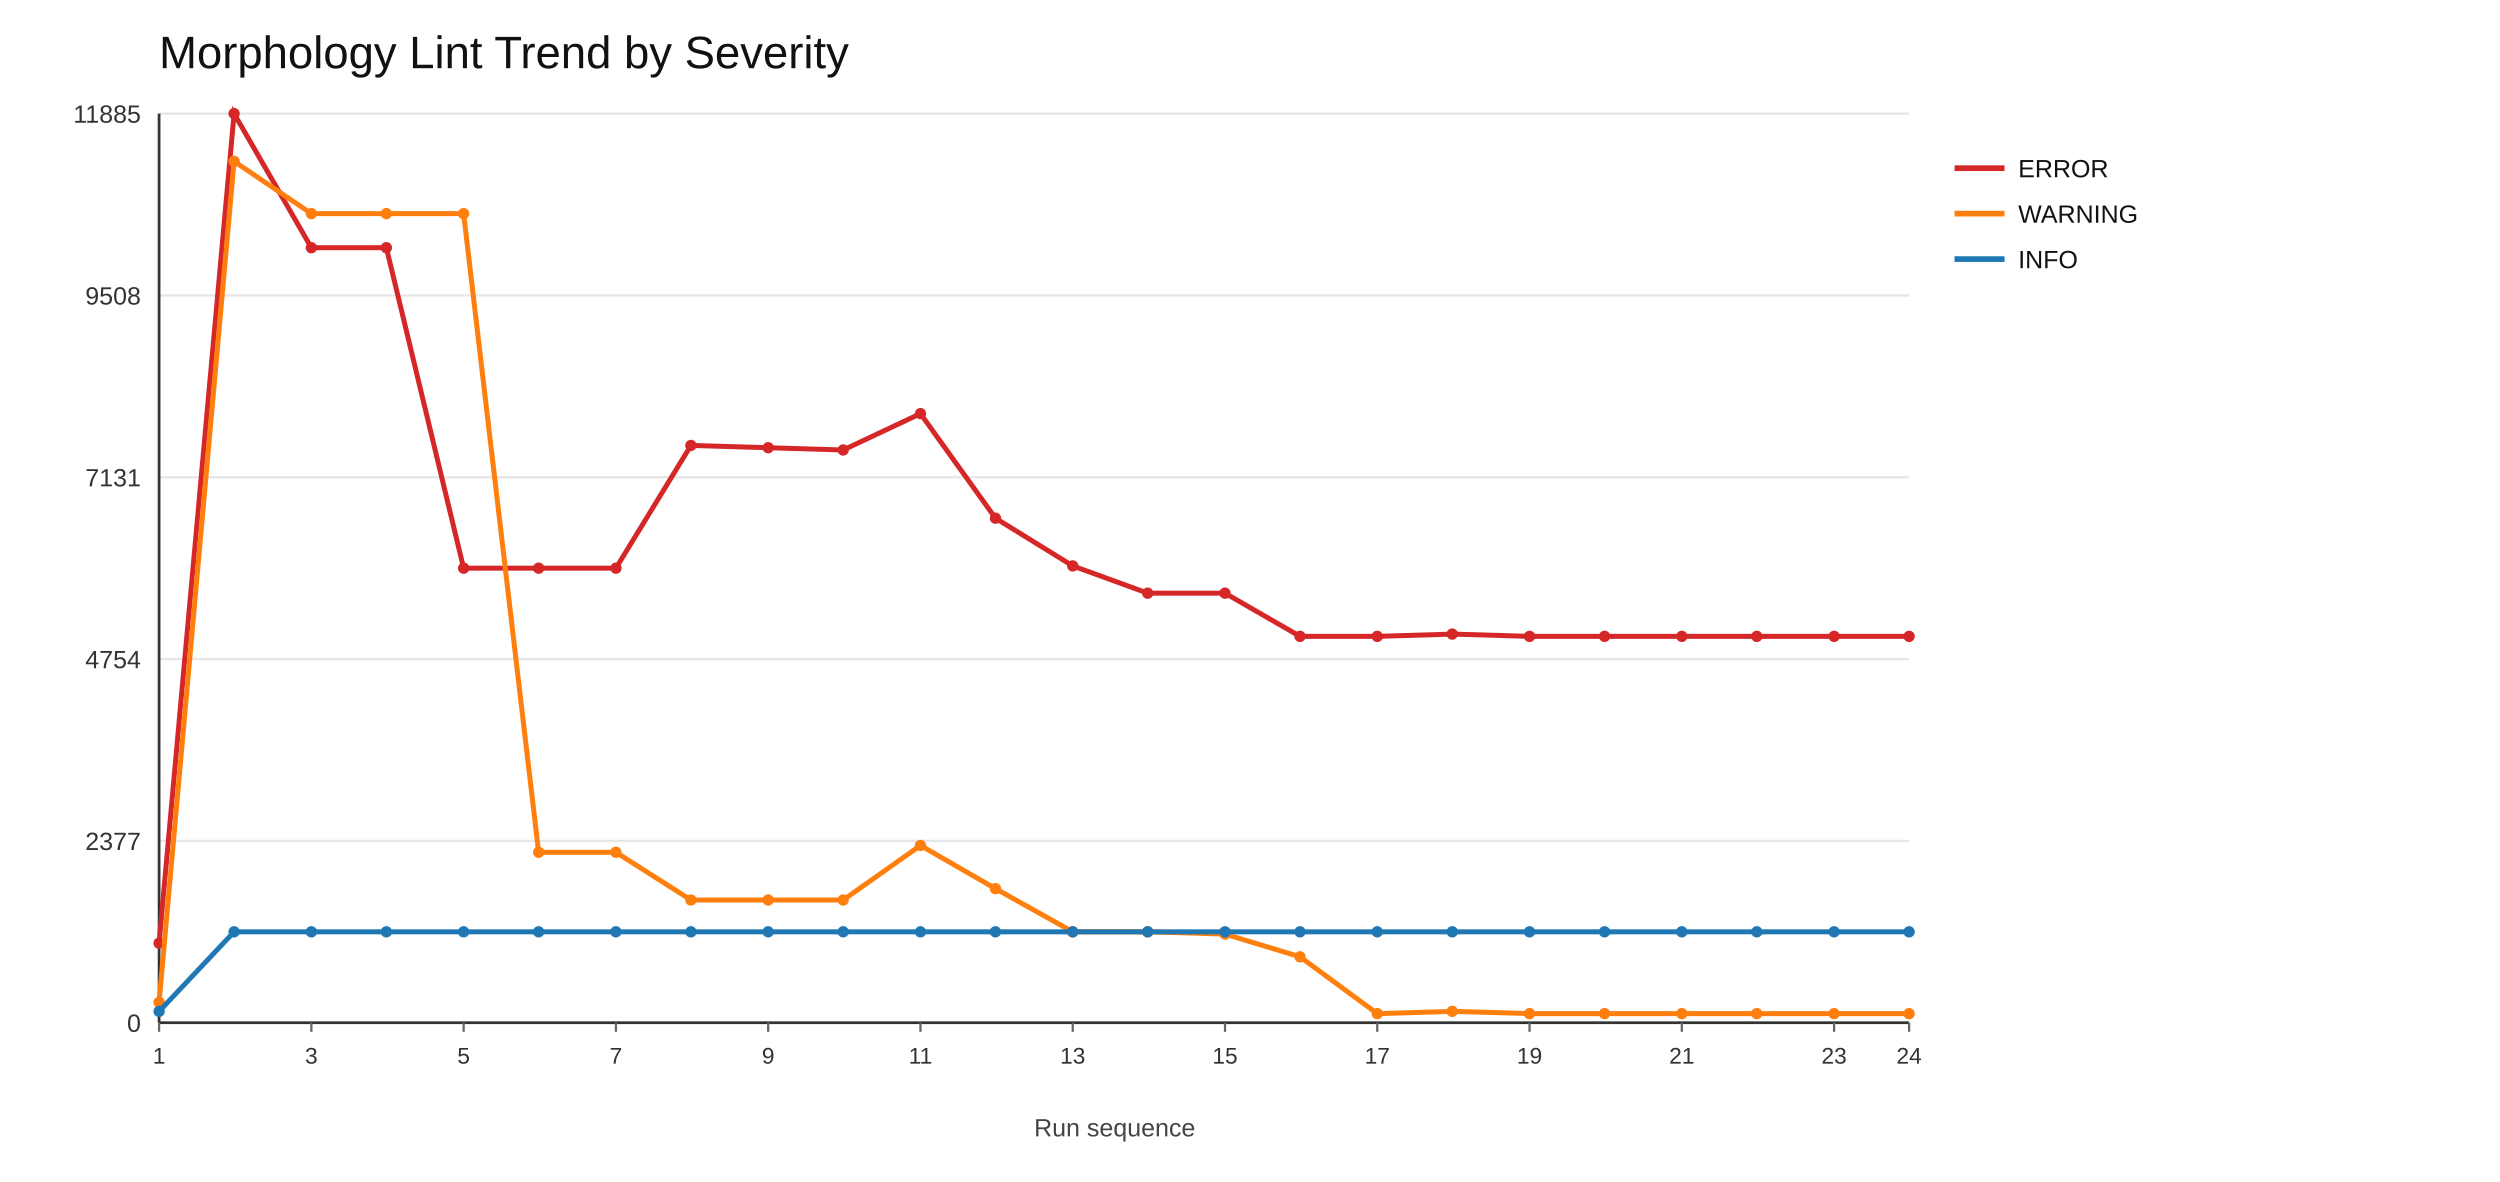
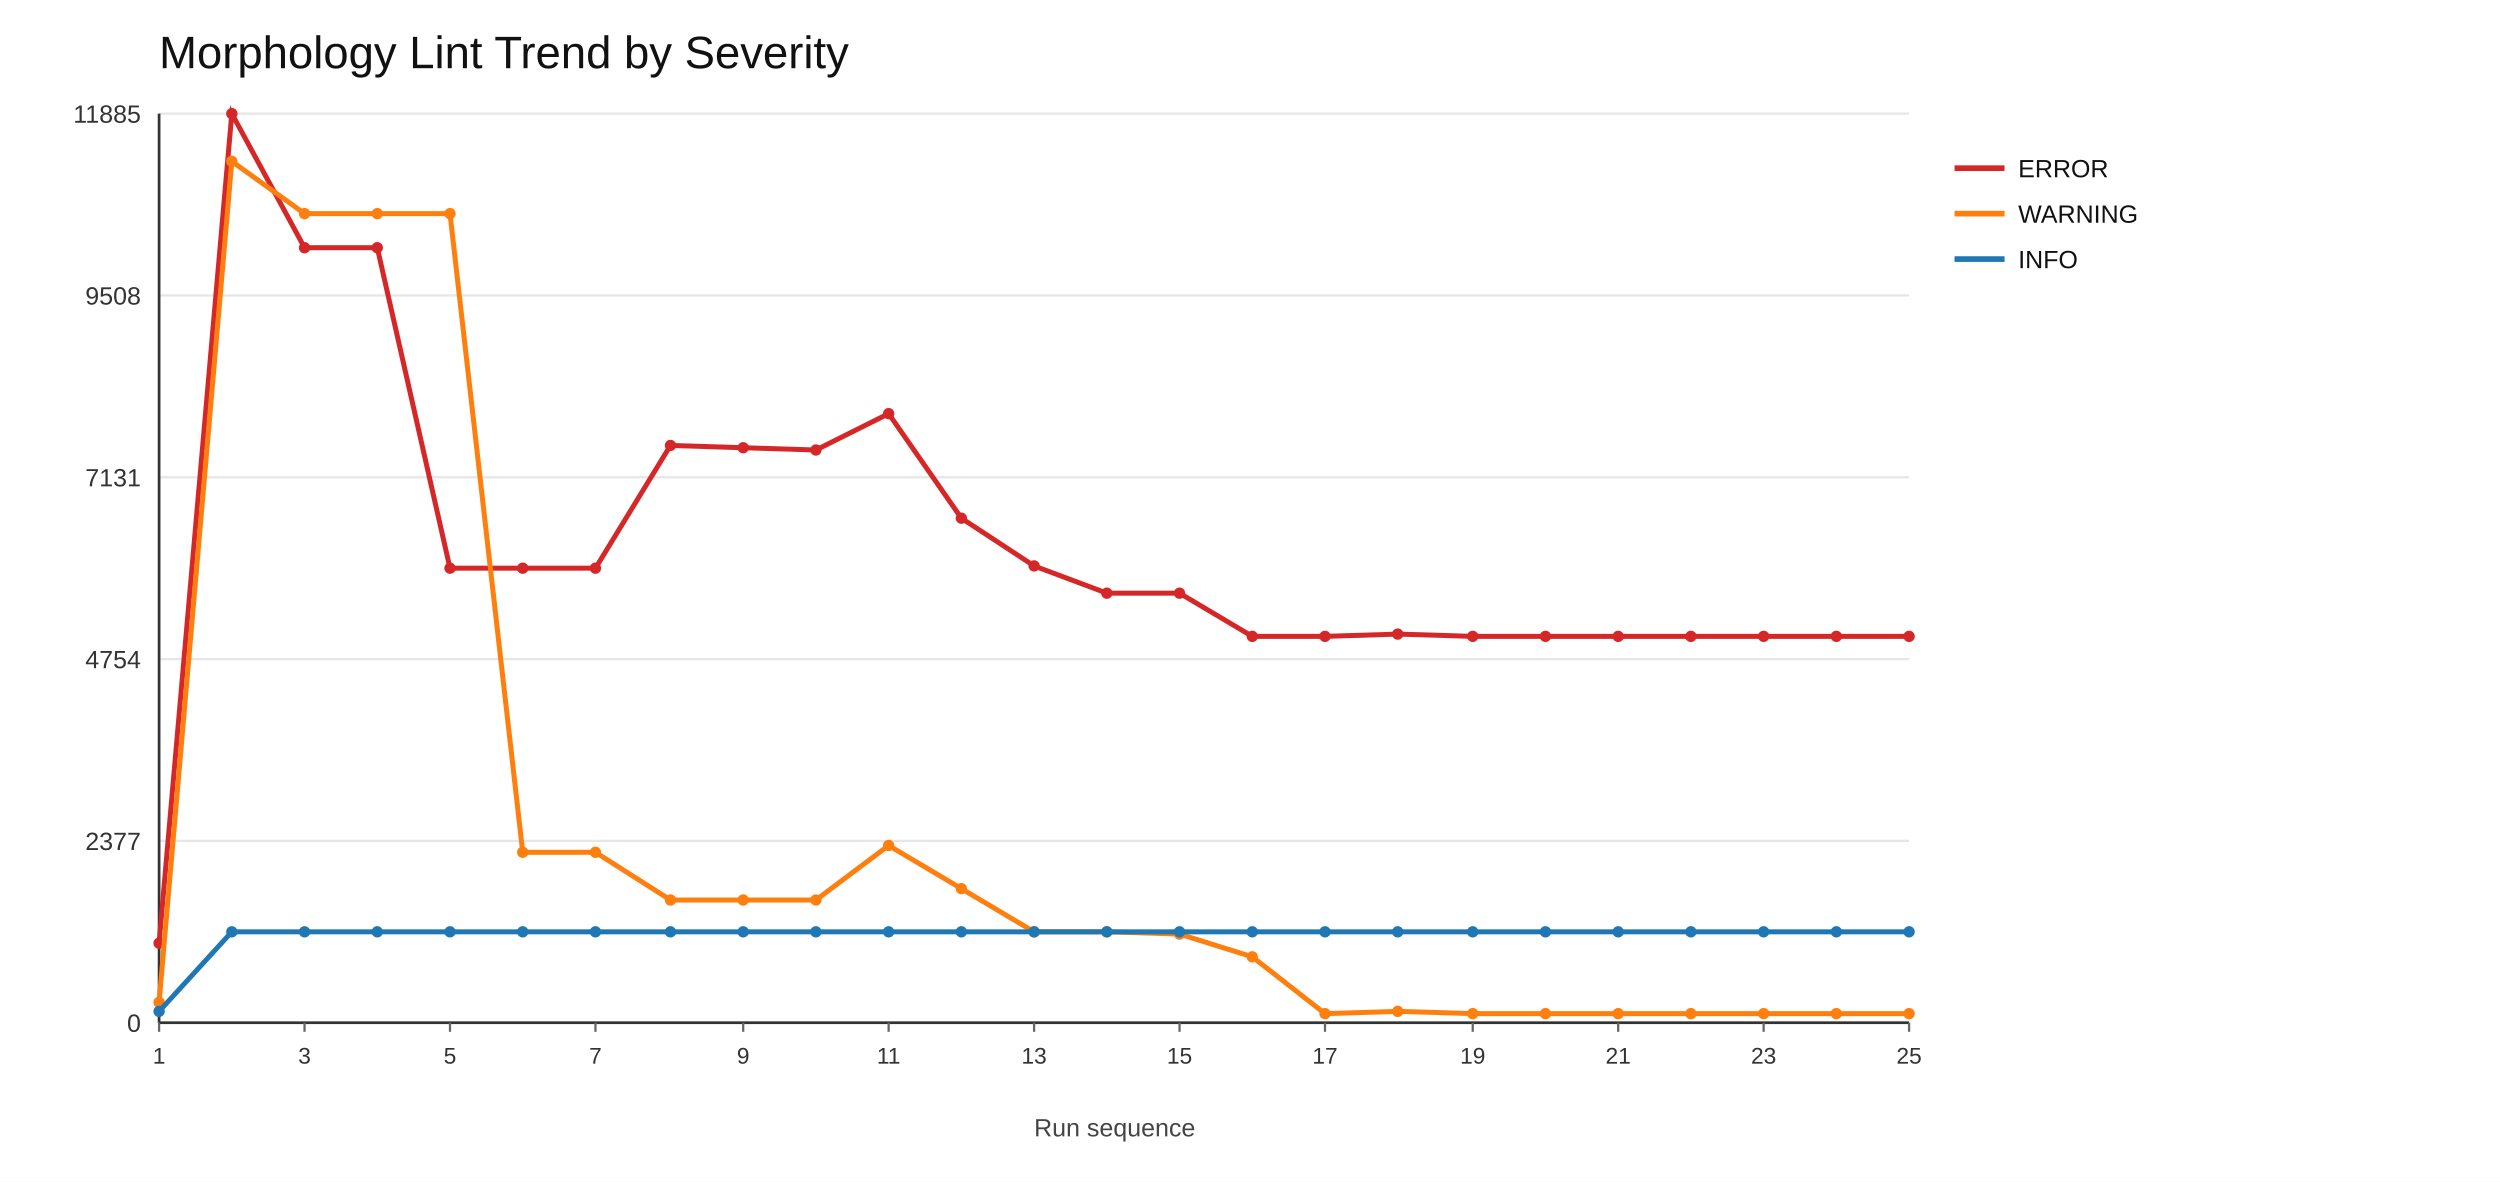
<svg xmlns="http://www.w3.org/2000/svg" width="1100" height="520">
  <rect x="0" y="0" width="1100" height="520" fill="#ffffff" />
  <text x="70" y="30" font-size="20" font-family="Arial" fill="#111">Morphology Lint Trend by Severity</text>
  <line x1="70" y1="450" x2="840" y2="450" stroke="#e6e6e6" stroke-width="1" />
  <text x="62" y="454" font-size="11" font-family="Arial" fill="#333" text-anchor="end">0</text>
  <line x1="70" y1="370" x2="840" y2="370" stroke="#e6e6e6" stroke-width="1" />
  <text x="62" y="374" font-size="11" font-family="Arial" fill="#333" text-anchor="end">2377</text>
  <line x1="70" y1="290" x2="840" y2="290" stroke="#e6e6e6" stroke-width="1" />
  <text x="62" y="294" font-size="11" font-family="Arial" fill="#333" text-anchor="end">4754</text>
  <line x1="70" y1="210" x2="840" y2="210" stroke="#e6e6e6" stroke-width="1" />
  <text x="62" y="214" font-size="11" font-family="Arial" fill="#333" text-anchor="end">7131</text>
  <line x1="70" y1="130" x2="840" y2="130" stroke="#e6e6e6" stroke-width="1" />
  <text x="62" y="134" font-size="11" font-family="Arial" fill="#333" text-anchor="end">9508</text>
  <line x1="70" y1="50" x2="840" y2="50" stroke="#e6e6e6" stroke-width="1" />
  <text x="62" y="54" font-size="11" font-family="Arial" fill="#333" text-anchor="end">11885</text>
  <line x1="70" y1="450" x2="840" y2="450" stroke="#333" stroke-width="1.2" />
  <line x1="70" y1="50" x2="70" y2="450" stroke="#333" stroke-width="1.2" />
  <line x1="70" y1="450" x2="70" y2="454" stroke="#666" stroke-width="1" />
  <text x="70" y="468" font-size="10" font-family="Arial" fill="#333" text-anchor="middle">1</text>
-   <line x1="137" y1="450" x2="137" y2="454" stroke="#666" stroke-width="1" />
-   <text x="137" y="468" font-size="10" font-family="Arial" fill="#333" text-anchor="middle">3</text>
-   <line x1="204" y1="450" x2="204" y2="454" stroke="#666" stroke-width="1" />
-   <text x="204" y="468" font-size="10" font-family="Arial" fill="#333" text-anchor="middle">5</text>
-   <line x1="271" y1="450" x2="271" y2="454" stroke="#666" stroke-width="1" />
-   <text x="271" y="468" font-size="10" font-family="Arial" fill="#333" text-anchor="middle">7</text>
-   <line x1="338" y1="450" x2="338" y2="454" stroke="#666" stroke-width="1" />
-   <text x="338" y="468" font-size="10" font-family="Arial" fill="#333" text-anchor="middle">9</text>
-   <line x1="405" y1="450" x2="405" y2="454" stroke="#666" stroke-width="1" />
-   <text x="405" y="468" font-size="10" font-family="Arial" fill="#333" text-anchor="middle">11</text>
-   <line x1="472" y1="450" x2="472" y2="454" stroke="#666" stroke-width="1" />
-   <text x="472" y="468" font-size="10" font-family="Arial" fill="#333" text-anchor="middle">13</text>
-   <line x1="539" y1="450" x2="539" y2="454" stroke="#666" stroke-width="1" />
-   <text x="539" y="468" font-size="10" font-family="Arial" fill="#333" text-anchor="middle">15</text>
-   <line x1="606" y1="450" x2="606" y2="454" stroke="#666" stroke-width="1" />
-   <text x="606" y="468" font-size="10" font-family="Arial" fill="#333" text-anchor="middle">17</text>
-   <line x1="673" y1="450" x2="673" y2="454" stroke="#666" stroke-width="1" />
-   <text x="673" y="468" font-size="10" font-family="Arial" fill="#333" text-anchor="middle">19</text>
-   <line x1="740" y1="450" x2="740" y2="454" stroke="#666" stroke-width="1" />
-   <text x="740" y="468" font-size="10" font-family="Arial" fill="#333" text-anchor="middle">21</text>
-   <line x1="807" y1="450" x2="807" y2="454" stroke="#666" stroke-width="1" />
-   <text x="807" y="468" font-size="10" font-family="Arial" fill="#333" text-anchor="middle">23</text>
+   <line x1="134" y1="450" x2="134" y2="454" stroke="#666" stroke-width="1" />
+   <text x="134" y="468" font-size="10" font-family="Arial" fill="#333" text-anchor="middle">3</text>
+   <line x1="198" y1="450" x2="198" y2="454" stroke="#666" stroke-width="1" />
+   <text x="198" y="468" font-size="10" font-family="Arial" fill="#333" text-anchor="middle">5</text>
+   <line x1="262" y1="450" x2="262" y2="454" stroke="#666" stroke-width="1" />
+   <text x="262" y="468" font-size="10" font-family="Arial" fill="#333" text-anchor="middle">7</text>
+   <line x1="327" y1="450" x2="327" y2="454" stroke="#666" stroke-width="1" />
+   <text x="327" y="468" font-size="10" font-family="Arial" fill="#333" text-anchor="middle">9</text>
+   <line x1="391" y1="450" x2="391" y2="454" stroke="#666" stroke-width="1" />
+   <text x="391" y="468" font-size="10" font-family="Arial" fill="#333" text-anchor="middle">11</text>
+   <line x1="455" y1="450" x2="455" y2="454" stroke="#666" stroke-width="1" />
+   <text x="455" y="468" font-size="10" font-family="Arial" fill="#333" text-anchor="middle">13</text>
+   <line x1="519" y1="450" x2="519" y2="454" stroke="#666" stroke-width="1" />
+   <text x="519" y="468" font-size="10" font-family="Arial" fill="#333" text-anchor="middle">15</text>
+   <line x1="583" y1="450" x2="583" y2="454" stroke="#666" stroke-width="1" />
+   <text x="583" y="468" font-size="10" font-family="Arial" fill="#333" text-anchor="middle">17</text>
+   <line x1="648" y1="450" x2="648" y2="454" stroke="#666" stroke-width="1" />
+   <text x="648" y="468" font-size="10" font-family="Arial" fill="#333" text-anchor="middle">19</text>
+   <line x1="712" y1="450" x2="712" y2="454" stroke="#666" stroke-width="1" />
+   <text x="712" y="468" font-size="10" font-family="Arial" fill="#333" text-anchor="middle">21</text>
+   <line x1="776" y1="450" x2="776" y2="454" stroke="#666" stroke-width="1" />
+   <text x="776" y="468" font-size="10" font-family="Arial" fill="#333" text-anchor="middle">23</text>
  <line x1="840" y1="450" x2="840" y2="454" stroke="#666" stroke-width="1" />
-   <text x="840" y="468" font-size="10" font-family="Arial" fill="#333" text-anchor="middle">24</text>
-   <polyline fill="none" stroke="#d62728" stroke-width="2.2" points="70,415 103,50 137,109 170,109 204,250 237,250 271,250 304,196 338,197 371,198 405,182 438,228 472,249 505,261 539,261 572,280 606,280 639,279 673,280 706,280 740,280 773,280 807,280 840,280" />
+   <text x="840" y="468" font-size="10" font-family="Arial" fill="#333" text-anchor="middle">25</text>
+   <polyline fill="none" stroke="#d62728" stroke-width="2.2" points="70,415 102,50 134,109 166,109 198,250 230,250 262,250 295,196 327,197 359,198 391,182 423,228 455,249 487,261 519,261 551,280 583,280 615,279 648,280 680,280 712,280 744,280 776,280 808,280 840,280" />
  <circle cx="70" cy="415" r="2.5" fill="#d62728" />
-   <circle cx="103" cy="50" r="2.5" fill="#d62728" />
-   <circle cx="137" cy="109" r="2.5" fill="#d62728" />
-   <circle cx="170" cy="109" r="2.5" fill="#d62728" />
-   <circle cx="204" cy="250" r="2.5" fill="#d62728" />
-   <circle cx="237" cy="250" r="2.5" fill="#d62728" />
-   <circle cx="271" cy="250" r="2.5" fill="#d62728" />
-   <circle cx="304" cy="196" r="2.5" fill="#d62728" />
-   <circle cx="338" cy="197" r="2.5" fill="#d62728" />
-   <circle cx="371" cy="198" r="2.5" fill="#d62728" />
-   <circle cx="405" cy="182" r="2.5" fill="#d62728" />
-   <circle cx="438" cy="228" r="2.5" fill="#d62728" />
-   <circle cx="472" cy="249" r="2.5" fill="#d62728" />
-   <circle cx="505" cy="261" r="2.5" fill="#d62728" />
-   <circle cx="539" cy="261" r="2.5" fill="#d62728" />
-   <circle cx="572" cy="280" r="2.5" fill="#d62728" />
-   <circle cx="606" cy="280" r="2.5" fill="#d62728" />
-   <circle cx="639" cy="279" r="2.5" fill="#d62728" />
-   <circle cx="673" cy="280" r="2.5" fill="#d62728" />
-   <circle cx="706" cy="280" r="2.5" fill="#d62728" />
-   <circle cx="740" cy="280" r="2.5" fill="#d62728" />
-   <circle cx="773" cy="280" r="2.5" fill="#d62728" />
-   <circle cx="807" cy="280" r="2.5" fill="#d62728" />
+   <circle cx="102" cy="50" r="2.5" fill="#d62728" />
+   <circle cx="134" cy="109" r="2.5" fill="#d62728" />
+   <circle cx="166" cy="109" r="2.5" fill="#d62728" />
+   <circle cx="198" cy="250" r="2.5" fill="#d62728" />
+   <circle cx="230" cy="250" r="2.5" fill="#d62728" />
+   <circle cx="262" cy="250" r="2.5" fill="#d62728" />
+   <circle cx="295" cy="196" r="2.5" fill="#d62728" />
+   <circle cx="327" cy="197" r="2.5" fill="#d62728" />
+   <circle cx="359" cy="198" r="2.5" fill="#d62728" />
+   <circle cx="391" cy="182" r="2.5" fill="#d62728" />
+   <circle cx="423" cy="228" r="2.5" fill="#d62728" />
+   <circle cx="455" cy="249" r="2.5" fill="#d62728" />
+   <circle cx="487" cy="261" r="2.5" fill="#d62728" />
+   <circle cx="519" cy="261" r="2.5" fill="#d62728" />
+   <circle cx="551" cy="280" r="2.5" fill="#d62728" />
+   <circle cx="583" cy="280" r="2.5" fill="#d62728" />
+   <circle cx="615" cy="279" r="2.5" fill="#d62728" />
+   <circle cx="648" cy="280" r="2.5" fill="#d62728" />
+   <circle cx="680" cy="280" r="2.5" fill="#d62728" />
+   <circle cx="712" cy="280" r="2.5" fill="#d62728" />
+   <circle cx="744" cy="280" r="2.5" fill="#d62728" />
+   <circle cx="776" cy="280" r="2.5" fill="#d62728" />
+   <circle cx="808" cy="280" r="2.5" fill="#d62728" />
  <circle cx="840" cy="280" r="2.5" fill="#d62728" />
  <line x1="860" y1="74" x2="882" y2="74" stroke="#d62728" stroke-width="2.5" />
  <text x="888" y="78" font-size="11" font-family="Arial" fill="#111">ERROR</text>
-   <polyline fill="none" stroke="#ff7f0e" stroke-width="2.2" points="70,441 103,71 137,94 170,94 204,94 237,375 271,375 304,396 338,396 371,396 405,372 438,391 472,410 505,410 539,411 572,421 606,446 639,445 673,446 706,446 740,446 773,446 807,446 840,446" />
+   <polyline fill="none" stroke="#ff7f0e" stroke-width="2.2" points="70,441 102,71 134,94 166,94 198,94 230,375 262,375 295,396 327,396 359,396 391,372 423,391 455,410 487,410 519,411 551,421 583,446 615,445 648,446 680,446 712,446 744,446 776,446 808,446 840,446" />
  <circle cx="70" cy="441" r="2.5" fill="#ff7f0e" />
-   <circle cx="103" cy="71" r="2.5" fill="#ff7f0e" />
-   <circle cx="137" cy="94" r="2.5" fill="#ff7f0e" />
-   <circle cx="170" cy="94" r="2.5" fill="#ff7f0e" />
-   <circle cx="204" cy="94" r="2.5" fill="#ff7f0e" />
-   <circle cx="237" cy="375" r="2.5" fill="#ff7f0e" />
-   <circle cx="271" cy="375" r="2.5" fill="#ff7f0e" />
-   <circle cx="304" cy="396" r="2.5" fill="#ff7f0e" />
-   <circle cx="338" cy="396" r="2.5" fill="#ff7f0e" />
-   <circle cx="371" cy="396" r="2.5" fill="#ff7f0e" />
-   <circle cx="405" cy="372" r="2.5" fill="#ff7f0e" />
-   <circle cx="438" cy="391" r="2.5" fill="#ff7f0e" />
-   <circle cx="472" cy="410" r="2.5" fill="#ff7f0e" />
-   <circle cx="505" cy="410" r="2.5" fill="#ff7f0e" />
-   <circle cx="539" cy="411" r="2.5" fill="#ff7f0e" />
-   <circle cx="572" cy="421" r="2.5" fill="#ff7f0e" />
-   <circle cx="606" cy="446" r="2.5" fill="#ff7f0e" />
-   <circle cx="639" cy="445" r="2.5" fill="#ff7f0e" />
-   <circle cx="673" cy="446" r="2.5" fill="#ff7f0e" />
-   <circle cx="706" cy="446" r="2.5" fill="#ff7f0e" />
-   <circle cx="740" cy="446" r="2.5" fill="#ff7f0e" />
-   <circle cx="773" cy="446" r="2.5" fill="#ff7f0e" />
-   <circle cx="807" cy="446" r="2.5" fill="#ff7f0e" />
+   <circle cx="102" cy="71" r="2.5" fill="#ff7f0e" />
+   <circle cx="134" cy="94" r="2.5" fill="#ff7f0e" />
+   <circle cx="166" cy="94" r="2.5" fill="#ff7f0e" />
+   <circle cx="198" cy="94" r="2.5" fill="#ff7f0e" />
+   <circle cx="230" cy="375" r="2.5" fill="#ff7f0e" />
+   <circle cx="262" cy="375" r="2.5" fill="#ff7f0e" />
+   <circle cx="295" cy="396" r="2.5" fill="#ff7f0e" />
+   <circle cx="327" cy="396" r="2.5" fill="#ff7f0e" />
+   <circle cx="359" cy="396" r="2.5" fill="#ff7f0e" />
+   <circle cx="391" cy="372" r="2.5" fill="#ff7f0e" />
+   <circle cx="423" cy="391" r="2.5" fill="#ff7f0e" />
+   <circle cx="455" cy="410" r="2.5" fill="#ff7f0e" />
+   <circle cx="487" cy="410" r="2.5" fill="#ff7f0e" />
+   <circle cx="519" cy="411" r="2.5" fill="#ff7f0e" />
+   <circle cx="551" cy="421" r="2.5" fill="#ff7f0e" />
+   <circle cx="583" cy="446" r="2.5" fill="#ff7f0e" />
+   <circle cx="615" cy="445" r="2.5" fill="#ff7f0e" />
+   <circle cx="648" cy="446" r="2.5" fill="#ff7f0e" />
+   <circle cx="680" cy="446" r="2.5" fill="#ff7f0e" />
+   <circle cx="712" cy="446" r="2.5" fill="#ff7f0e" />
+   <circle cx="744" cy="446" r="2.5" fill="#ff7f0e" />
+   <circle cx="776" cy="446" r="2.5" fill="#ff7f0e" />
+   <circle cx="808" cy="446" r="2.5" fill="#ff7f0e" />
  <circle cx="840" cy="446" r="2.5" fill="#ff7f0e" />
  <line x1="860" y1="94" x2="882" y2="94" stroke="#ff7f0e" stroke-width="2.5" />
  <text x="888" y="98" font-size="11" font-family="Arial" fill="#111">WARNING</text>
-   <polyline fill="none" stroke="#1f77b4" stroke-width="2.2" points="70,445 103,410 137,410 170,410 204,410 237,410 271,410 304,410 338,410 371,410 405,410 438,410 472,410 505,410 539,410 572,410 606,410 639,410 673,410 706,410 740,410 773,410 807,410 840,410" />
+   <polyline fill="none" stroke="#1f77b4" stroke-width="2.2" points="70,445 102,410 134,410 166,410 198,410 230,410 262,410 295,410 327,410 359,410 391,410 423,410 455,410 487,410 519,410 551,410 583,410 615,410 648,410 680,410 712,410 744,410 776,410 808,410 840,410" />
  <circle cx="70" cy="445" r="2.5" fill="#1f77b4" />
-   <circle cx="103" cy="410" r="2.5" fill="#1f77b4" />
-   <circle cx="137" cy="410" r="2.5" fill="#1f77b4" />
-   <circle cx="170" cy="410" r="2.5" fill="#1f77b4" />
-   <circle cx="204" cy="410" r="2.5" fill="#1f77b4" />
-   <circle cx="237" cy="410" r="2.5" fill="#1f77b4" />
-   <circle cx="271" cy="410" r="2.5" fill="#1f77b4" />
-   <circle cx="304" cy="410" r="2.5" fill="#1f77b4" />
-   <circle cx="338" cy="410" r="2.5" fill="#1f77b4" />
-   <circle cx="371" cy="410" r="2.5" fill="#1f77b4" />
-   <circle cx="405" cy="410" r="2.5" fill="#1f77b4" />
-   <circle cx="438" cy="410" r="2.5" fill="#1f77b4" />
-   <circle cx="472" cy="410" r="2.5" fill="#1f77b4" />
-   <circle cx="505" cy="410" r="2.5" fill="#1f77b4" />
-   <circle cx="539" cy="410" r="2.5" fill="#1f77b4" />
-   <circle cx="572" cy="410" r="2.5" fill="#1f77b4" />
-   <circle cx="606" cy="410" r="2.5" fill="#1f77b4" />
-   <circle cx="639" cy="410" r="2.5" fill="#1f77b4" />
-   <circle cx="673" cy="410" r="2.5" fill="#1f77b4" />
-   <circle cx="706" cy="410" r="2.5" fill="#1f77b4" />
-   <circle cx="740" cy="410" r="2.5" fill="#1f77b4" />
-   <circle cx="773" cy="410" r="2.5" fill="#1f77b4" />
-   <circle cx="807" cy="410" r="2.5" fill="#1f77b4" />
+   <circle cx="102" cy="410" r="2.5" fill="#1f77b4" />
+   <circle cx="134" cy="410" r="2.5" fill="#1f77b4" />
+   <circle cx="166" cy="410" r="2.5" fill="#1f77b4" />
+   <circle cx="198" cy="410" r="2.5" fill="#1f77b4" />
+   <circle cx="230" cy="410" r="2.5" fill="#1f77b4" />
+   <circle cx="262" cy="410" r="2.5" fill="#1f77b4" />
+   <circle cx="295" cy="410" r="2.5" fill="#1f77b4" />
+   <circle cx="327" cy="410" r="2.5" fill="#1f77b4" />
+   <circle cx="359" cy="410" r="2.5" fill="#1f77b4" />
+   <circle cx="391" cy="410" r="2.5" fill="#1f77b4" />
+   <circle cx="423" cy="410" r="2.5" fill="#1f77b4" />
+   <circle cx="455" cy="410" r="2.5" fill="#1f77b4" />
+   <circle cx="487" cy="410" r="2.5" fill="#1f77b4" />
+   <circle cx="519" cy="410" r="2.5" fill="#1f77b4" />
+   <circle cx="551" cy="410" r="2.5" fill="#1f77b4" />
+   <circle cx="583" cy="410" r="2.5" fill="#1f77b4" />
+   <circle cx="615" cy="410" r="2.5" fill="#1f77b4" />
+   <circle cx="648" cy="410" r="2.5" fill="#1f77b4" />
+   <circle cx="680" cy="410" r="2.5" fill="#1f77b4" />
+   <circle cx="712" cy="410" r="2.5" fill="#1f77b4" />
+   <circle cx="744" cy="410" r="2.5" fill="#1f77b4" />
+   <circle cx="776" cy="410" r="2.5" fill="#1f77b4" />
+   <circle cx="808" cy="410" r="2.5" fill="#1f77b4" />
  <circle cx="840" cy="410" r="2.5" fill="#1f77b4" />
  <line x1="860" y1="114" x2="882" y2="114" stroke="#1f77b4" stroke-width="2.5" />
  <text x="888" y="118" font-size="11" font-family="Arial" fill="#111">INFO</text>
  <text x="455" y="500" font-size="11" font-family="Arial" fill="#444">Run sequence</text>
</svg>
